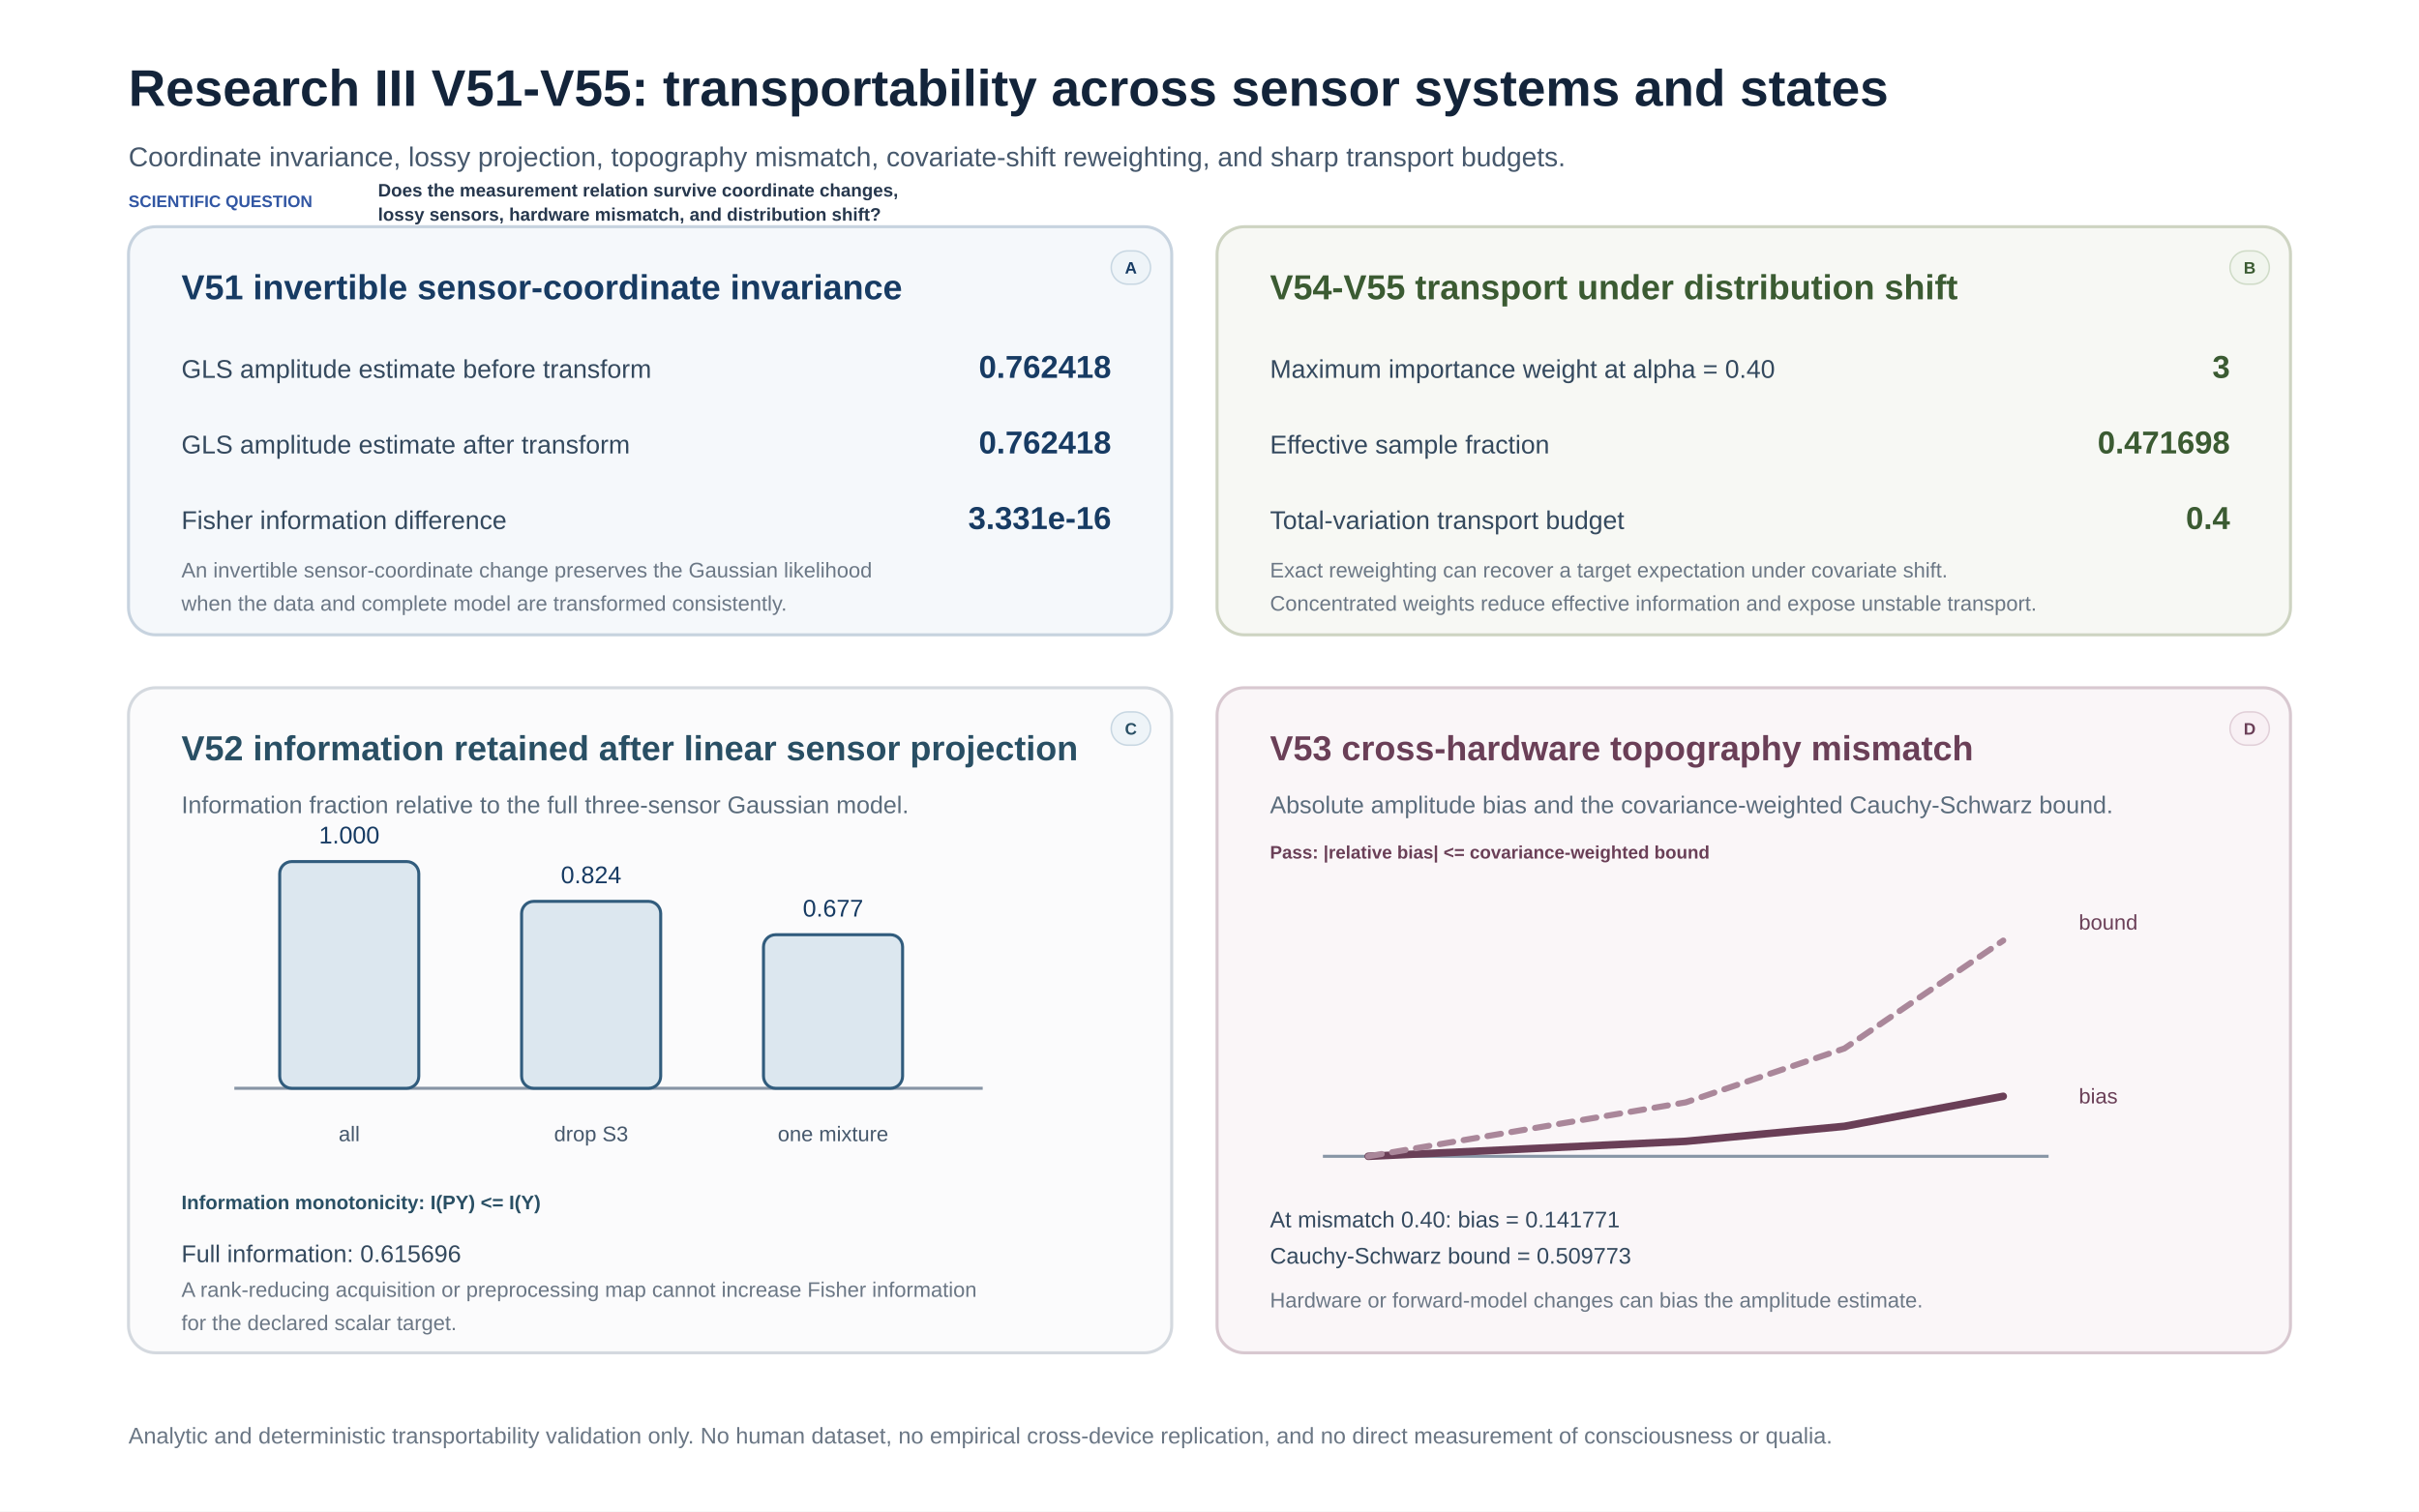
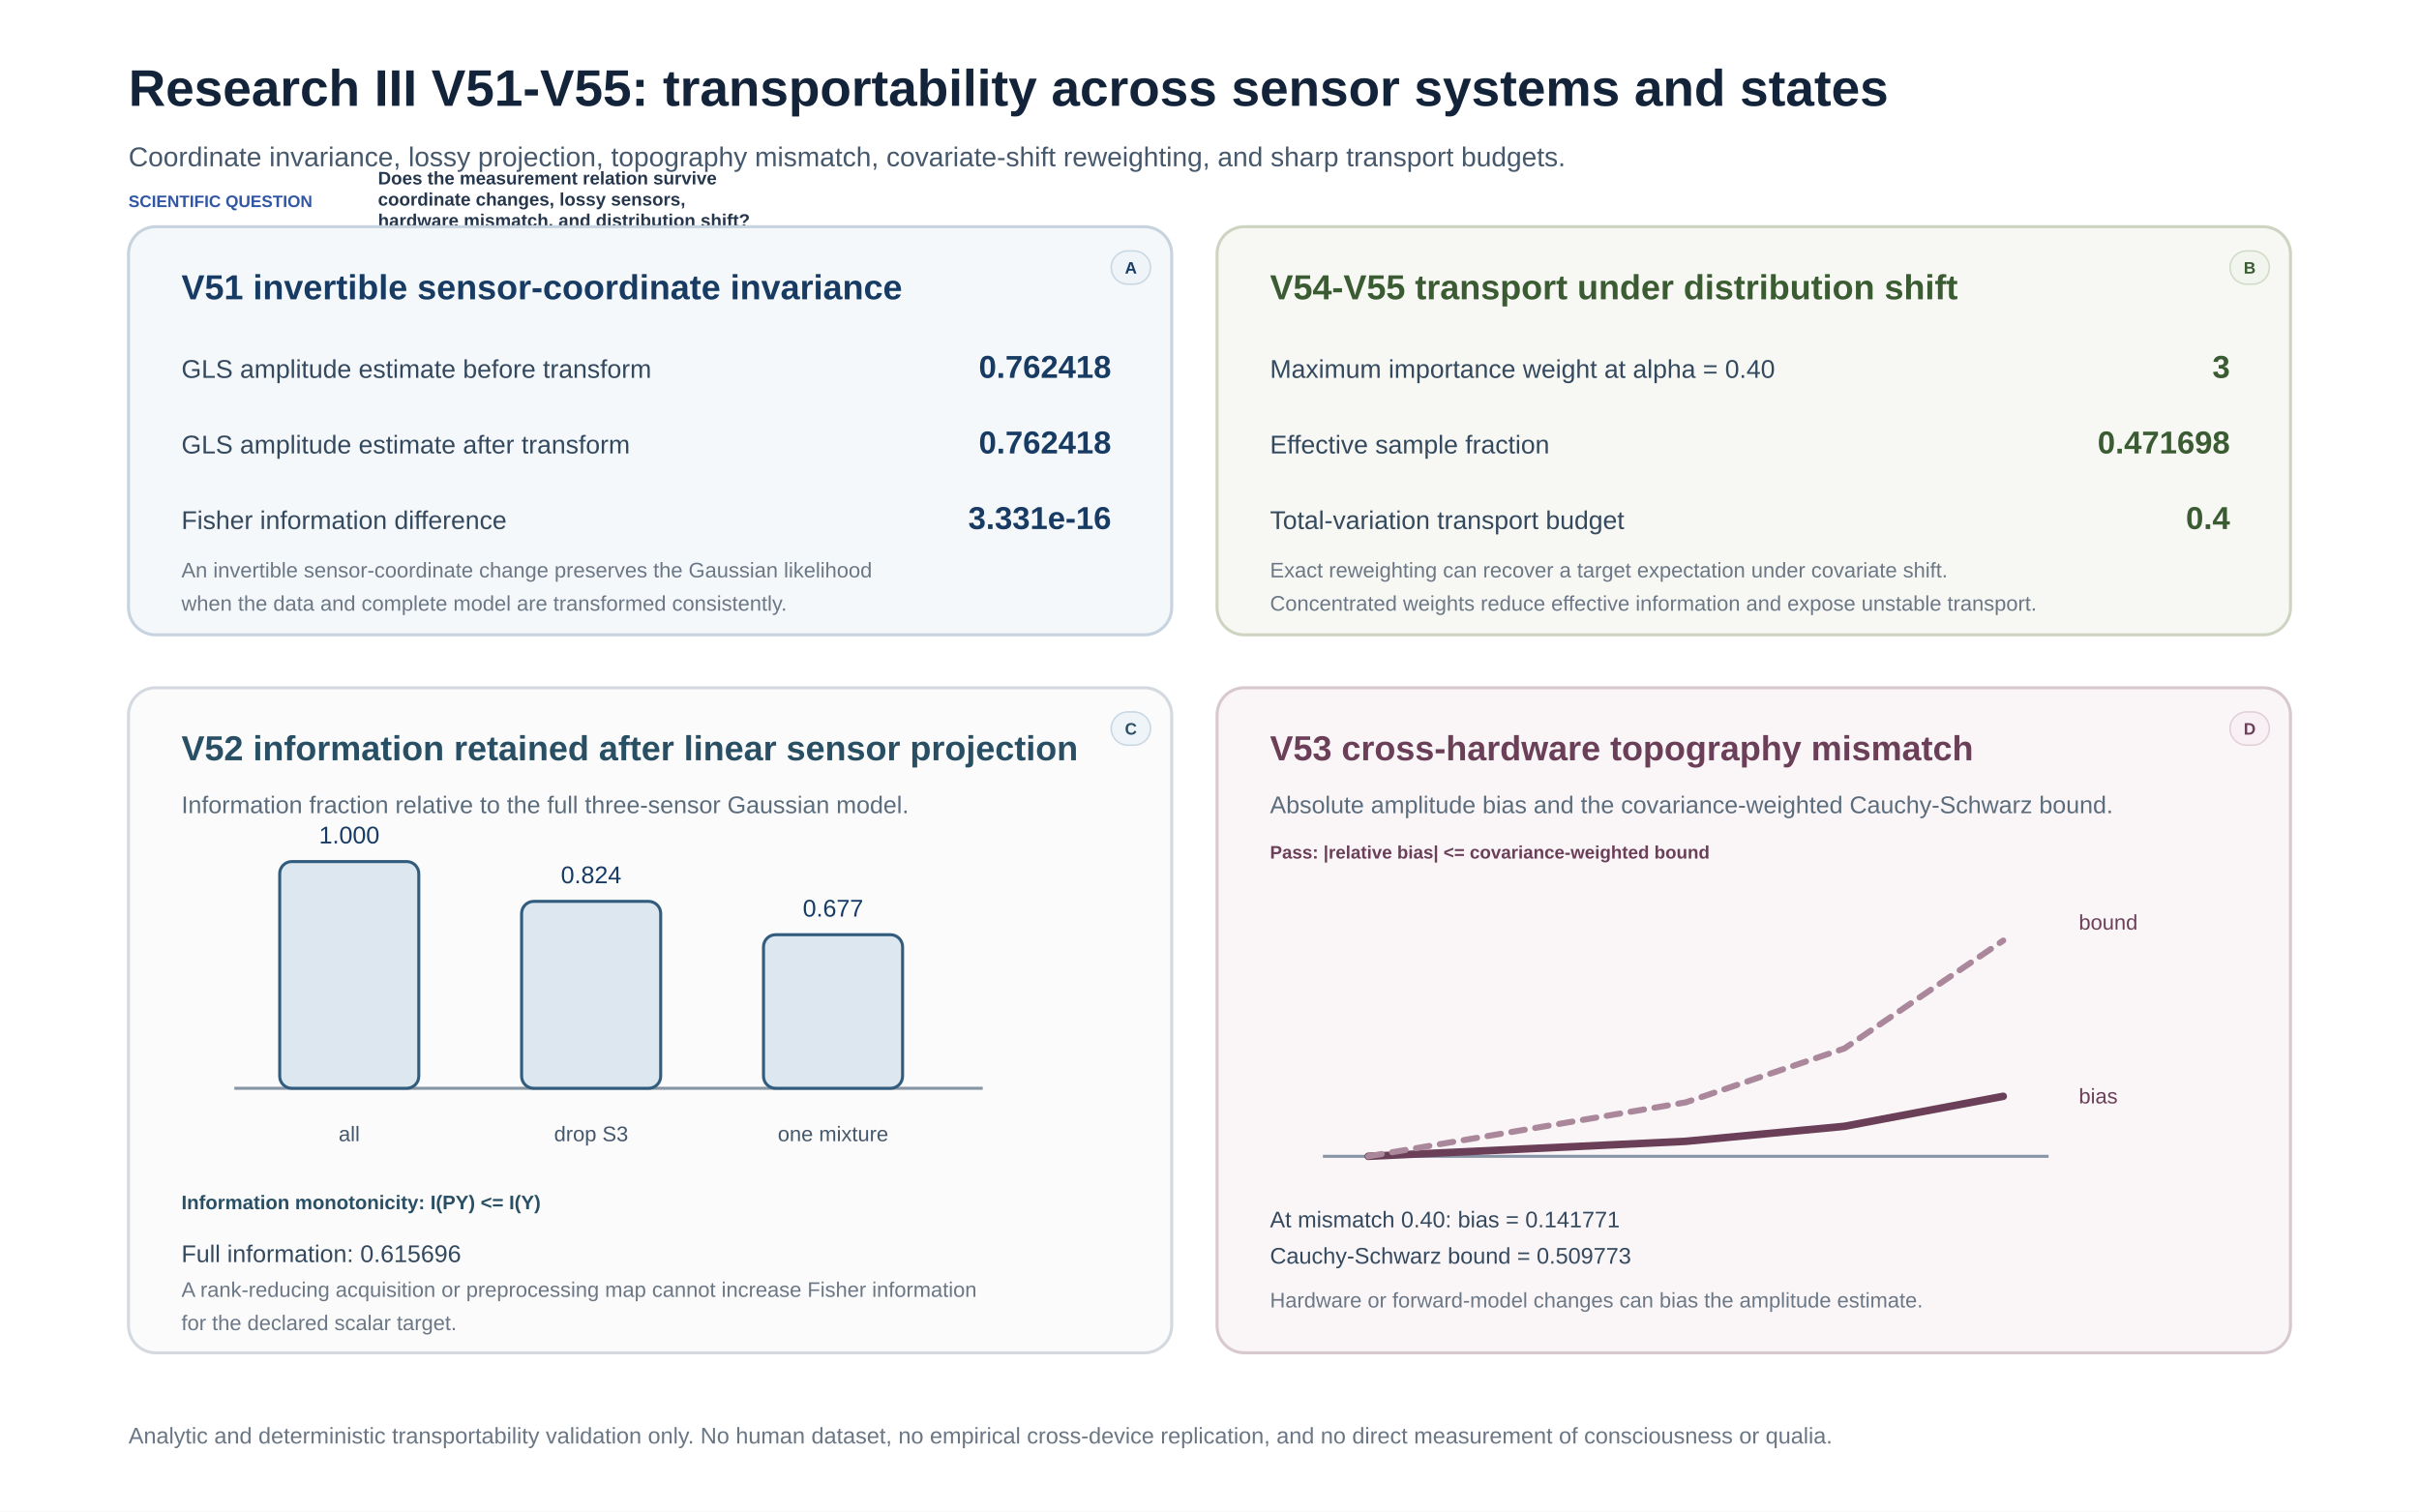
<svg xmlns="http://www.w3.org/2000/svg" width="1600" height="1000" viewBox="0 0 1600 1000">
  <rect width="1600" height="1000" fill="#ffffff" />
  <text x="85" y="70" font-family="Arial, Helvetica, sans-serif" font-size="34" font-weight="700" fill="#13243a">Research III V51-V55: transportability across sensor systems and states</text>
  <text x="85" y="110" font-family="Arial, Helvetica, sans-serif" font-size="18" fill="#46586c">Coordinate invariance, lossy projection, topography mismatch, covariate-shift reweighting, and sharp transport budgets.</text>
  <text x="85" y="137" font-family="Arial, Helvetica, sans-serif" font-size="11" font-weight="700" fill="#3156a3">SCIENTIFIC QUESTION</text>
-   <text x="250" y="130" font-family="Arial, Helvetica, sans-serif" font-size="12" font-weight="700" fill="#26374d">Does the measurement relation survive coordinate changes,</text>
-   <text x="250" y="146" font-family="Arial, Helvetica, sans-serif" font-size="12" font-weight="700" fill="#26374d">lossy sensors, hardware mismatch, and distribution shift?</text>
+   <text x="250" y="122" font-family="Arial, Helvetica, sans-serif" font-size="12" font-weight="700" fill="#26374d">Does the measurement relation survive</text>
+   <text x="250" y="136" font-family="Arial, Helvetica, sans-serif" font-size="12" font-weight="700" fill="#26374d">coordinate changes, lossy sensors,</text>
+   <text x="250" y="150" font-family="Arial, Helvetica, sans-serif" font-size="12" font-weight="700" fill="#26374d">hardware mismatch, and distribution shift?</text>
  <rect x="85" y="150" width="690" height="270" rx="18" fill="#f5f8fb" stroke="#c7d3df" stroke-width="2" />
  <text x="120" y="198" font-family="Arial, Helvetica, sans-serif" font-size="23" font-weight="700" fill="#173b63">V51 invertible sensor-coordinate invariance</text>
  <text x="120" y="250" font-family="Arial, Helvetica, sans-serif" font-size="17" fill="#34495e">GLS amplitude estimate before transform</text>
  <text x="735" y="250" text-anchor="end" font-family="Arial, Helvetica, sans-serif" font-size="21" font-weight="700" fill="#173b63">0.762418</text>
  <text x="120" y="300" font-family="Arial, Helvetica, sans-serif" font-size="17" fill="#34495e">GLS amplitude estimate after transform</text>
  <text x="735" y="300" text-anchor="end" font-family="Arial, Helvetica, sans-serif" font-size="21" font-weight="700" fill="#173b63">0.762418</text>
  <text x="120" y="350" font-family="Arial, Helvetica, sans-serif" font-size="17" fill="#34495e">Fisher information difference</text>
  <text x="735" y="350" text-anchor="end" font-family="Arial, Helvetica, sans-serif" font-size="21" font-weight="700" fill="#173b63">3.331e-16</text>
  <text x="120" y="382" font-family="Arial, Helvetica, sans-serif" font-size="14" fill="#6b7785">An invertible sensor-coordinate change preserves the Gaussian likelihood</text>
  <text x="120" y="404" font-family="Arial, Helvetica, sans-serif" font-size="14" fill="#6b7785">when the data and complete model are transformed consistently.</text>
  <rect x="805" y="150" width="710" height="270" rx="18" fill="#f7f8f4" stroke="#ced4c2" stroke-width="2" />
  <text x="840" y="198" font-family="Arial, Helvetica, sans-serif" font-size="23" font-weight="700" fill="#3b5b32">V54-V55 transport under distribution shift</text>
  <text x="840" y="250" font-family="Arial, Helvetica, sans-serif" font-size="17" fill="#34495e">Maximum importance weight at alpha = 0.40</text>
  <text x="1475" y="250" text-anchor="end" font-family="Arial, Helvetica, sans-serif" font-size="21" font-weight="700" fill="#3b5b32">3</text>
  <text x="840" y="300" font-family="Arial, Helvetica, sans-serif" font-size="17" fill="#34495e">Effective sample fraction</text>
  <text x="1475" y="300" text-anchor="end" font-family="Arial, Helvetica, sans-serif" font-size="21" font-weight="700" fill="#3b5b32">0.471698</text>
  <text x="840" y="350" font-family="Arial, Helvetica, sans-serif" font-size="17" fill="#34495e">Total-variation transport budget</text>
  <text x="1475" y="350" text-anchor="end" font-family="Arial, Helvetica, sans-serif" font-size="21" font-weight="700" fill="#3b5b32">0.4</text>
  <text x="840" y="382" font-family="Arial, Helvetica, sans-serif" font-size="14" fill="#6b7785">Exact reweighting can recover a target expectation under covariate shift.</text>
  <text x="840" y="404" font-family="Arial, Helvetica, sans-serif" font-size="14" fill="#6b7785">Concentrated weights reduce effective information and expose unstable transport.</text>
  <rect x="735" y="166" width="26" height="22" rx="11" fill="#eef4f8" stroke="#c8d7e2" />
  <text x="748" y="181" text-anchor="middle" font-family="Arial, Helvetica, sans-serif" font-size="11" font-weight="700" fill="#173b63">A</text>
  <rect x="1475" y="166" width="26" height="22" rx="11" fill="#f1f5ee" stroke="#cfdbc7" />
  <text x="1488" y="181" text-anchor="middle" font-family="Arial, Helvetica, sans-serif" font-size="11" font-weight="700" fill="#3b5b32">B</text>
  <rect x="85" y="455" width="690" height="440" rx="18" fill="#fbfbfc" stroke="#d4d9df" stroke-width="2" />
  <text x="120" y="503" font-family="Arial, Helvetica, sans-serif" font-size="23" font-weight="700" fill="#294f64">V52 information retained after linear sensor projection</text>
  <text x="120" y="538" font-family="Arial, Helvetica, sans-serif" font-size="16" fill="#5b6c7c">Information fraction relative to the full three-sensor Gaussian model.</text>
  <line x1="155" y1="720" x2="650" y2="720" stroke="#8795a5" stroke-width="2" />
  <rect x="185" y="570.00" width="92" height="150.00" rx="8" fill="#dce7ef" stroke="#315c7d" stroke-width="2" />
  <text x="231" y="558.00" text-anchor="middle" font-family="Arial, Helvetica, sans-serif" font-size="16" fill="#173b63">1.000</text>
  <rect x="345" y="596.34" width="92" height="123.66" rx="8" fill="#dce7ef" stroke="#315c7d" stroke-width="2" />
  <text x="391" y="584.34" text-anchor="middle" font-family="Arial, Helvetica, sans-serif" font-size="16" fill="#173b63">0.824</text>
  <rect x="505" y="618.40" width="92" height="101.60" rx="8" fill="#dce7ef" stroke="#315c7d" stroke-width="2" />
  <text x="551" y="606.40" text-anchor="middle" font-family="Arial, Helvetica, sans-serif" font-size="16" fill="#173b63">0.677</text>
  <text x="231" y="755" text-anchor="middle" font-family="Arial, Helvetica, sans-serif" font-size="14" fill="#46586c">all</text>
  <text x="391" y="755" text-anchor="middle" font-family="Arial, Helvetica, sans-serif" font-size="14" fill="#46586c">drop S3</text>
  <text x="551" y="755" text-anchor="middle" font-family="Arial, Helvetica, sans-serif" font-size="14" fill="#46586c">one mixture</text>
  <text x="120" y="835" font-family="Arial, Helvetica, sans-serif" font-size="16" fill="#34495e">Full information: 0.615696</text>
  <text x="120" y="858" font-family="Arial, Helvetica, sans-serif" font-size="14" fill="#6b7785">A rank-reducing acquisition or preprocessing map cannot increase Fisher information</text>
  <text x="120" y="880" font-family="Arial, Helvetica, sans-serif" font-size="14" fill="#6b7785">for the declared scalar target.</text>
  <rect x="805" y="455" width="710" height="440" rx="18" fill="#faf6f8" stroke="#d8c8d0" stroke-width="2" />
  <text x="840" y="503" font-family="Arial, Helvetica, sans-serif" font-size="23" font-weight="700" fill="#6a3f57">V53 cross-hardware topography mismatch</text>
  <text x="840" y="538" font-family="Arial, Helvetica, sans-serif" font-size="16" fill="#5b6c7c">Absolute amplitude bias and the covariance-weighted Cauchy-Schwarz bound.</text>
  <rect x="735" y="471" width="26" height="22" rx="11" fill="#eef4f8" stroke="#c8d7e2" />
  <text x="748" y="486" text-anchor="middle" font-family="Arial, Helvetica, sans-serif" font-size="11" font-weight="700" fill="#294f64">C</text>
  <text x="120" y="800" font-family="Arial, Helvetica, sans-serif" font-size="13" font-weight="700" fill="#294f64">Information monotonicity: I(PY) &lt;= I(Y)</text>
  <rect x="1475" y="471" width="26" height="22" rx="11" fill="#f8f0f4" stroke="#e1cfd8" />
  <text x="1488" y="486" text-anchor="middle" font-family="Arial, Helvetica, sans-serif" font-size="11" font-weight="700" fill="#6a3f57">D</text>
  <text x="840" y="568" font-family="Arial, Helvetica, sans-serif" font-size="12" font-weight="700" fill="#6a3f57">Pass: |relative bias| &lt;= covariance-weighted bound</text>
  <line x1="875" y1="765" x2="1355" y2="765" stroke="#8795a5" stroke-width="2" />
  <polyline points="905.0,765.00 1010.0,760.04 1115.0,755.08 1220.0,745.15 1325.0,725.30" fill="none" stroke="#6a3f57" stroke-width="5" stroke-linecap="round" stroke-linejoin="round" />
  <polyline points="905.0,765.00 1010.0,747.16 1115.0,729.32 1220.0,693.63 1325.0,622.26" fill="none" stroke="#aa879a" stroke-width="4" stroke-dasharray="9 7" stroke-linecap="round" stroke-linejoin="round" />
  <text x="1375" y="615" font-family="Arial, Helvetica, sans-serif" font-size="14" fill="#6a3f57">bound</text>
  <text x="1375" y="730" font-family="Arial, Helvetica, sans-serif" font-size="14" fill="#6a3f57">bias</text>
  <text x="840" y="812" font-family="Arial, Helvetica, sans-serif" font-size="15" fill="#34495e">At mismatch 0.40: bias = 0.141771</text>
  <text x="840" y="836" font-family="Arial, Helvetica, sans-serif" font-size="15" fill="#34495e">Cauchy-Schwarz bound = 0.509773</text>
  <text x="840" y="865" font-family="Arial, Helvetica, sans-serif" font-size="14" fill="#6b7785">Hardware or forward-model changes can bias the amplitude estimate.</text>
  <text x="85" y="955" font-family="Arial, Helvetica, sans-serif" font-size="15" fill="#6a7684">Analytic and deterministic transportability validation only. No human dataset, no empirical cross-device replication, and no direct measurement of consciousness or qualia.</text>
</svg>
